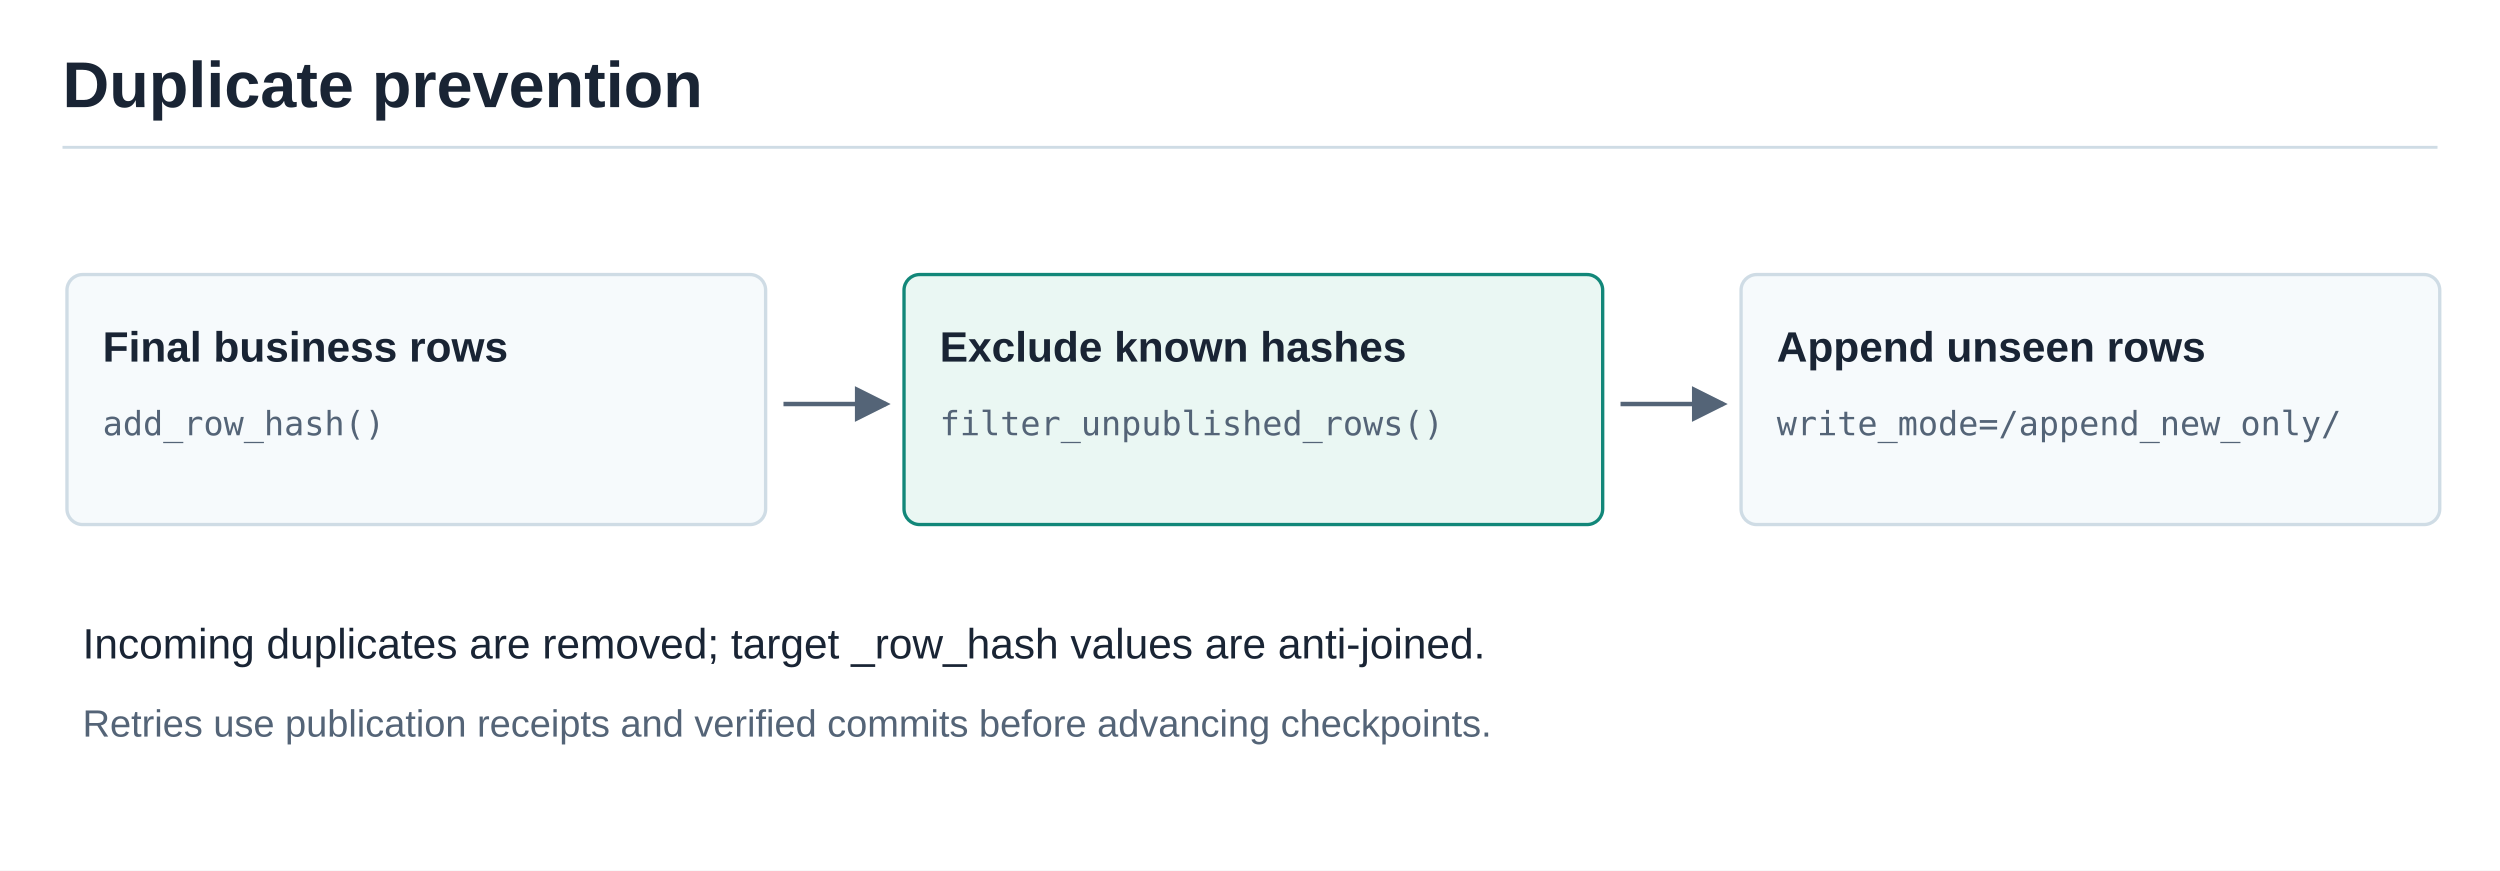
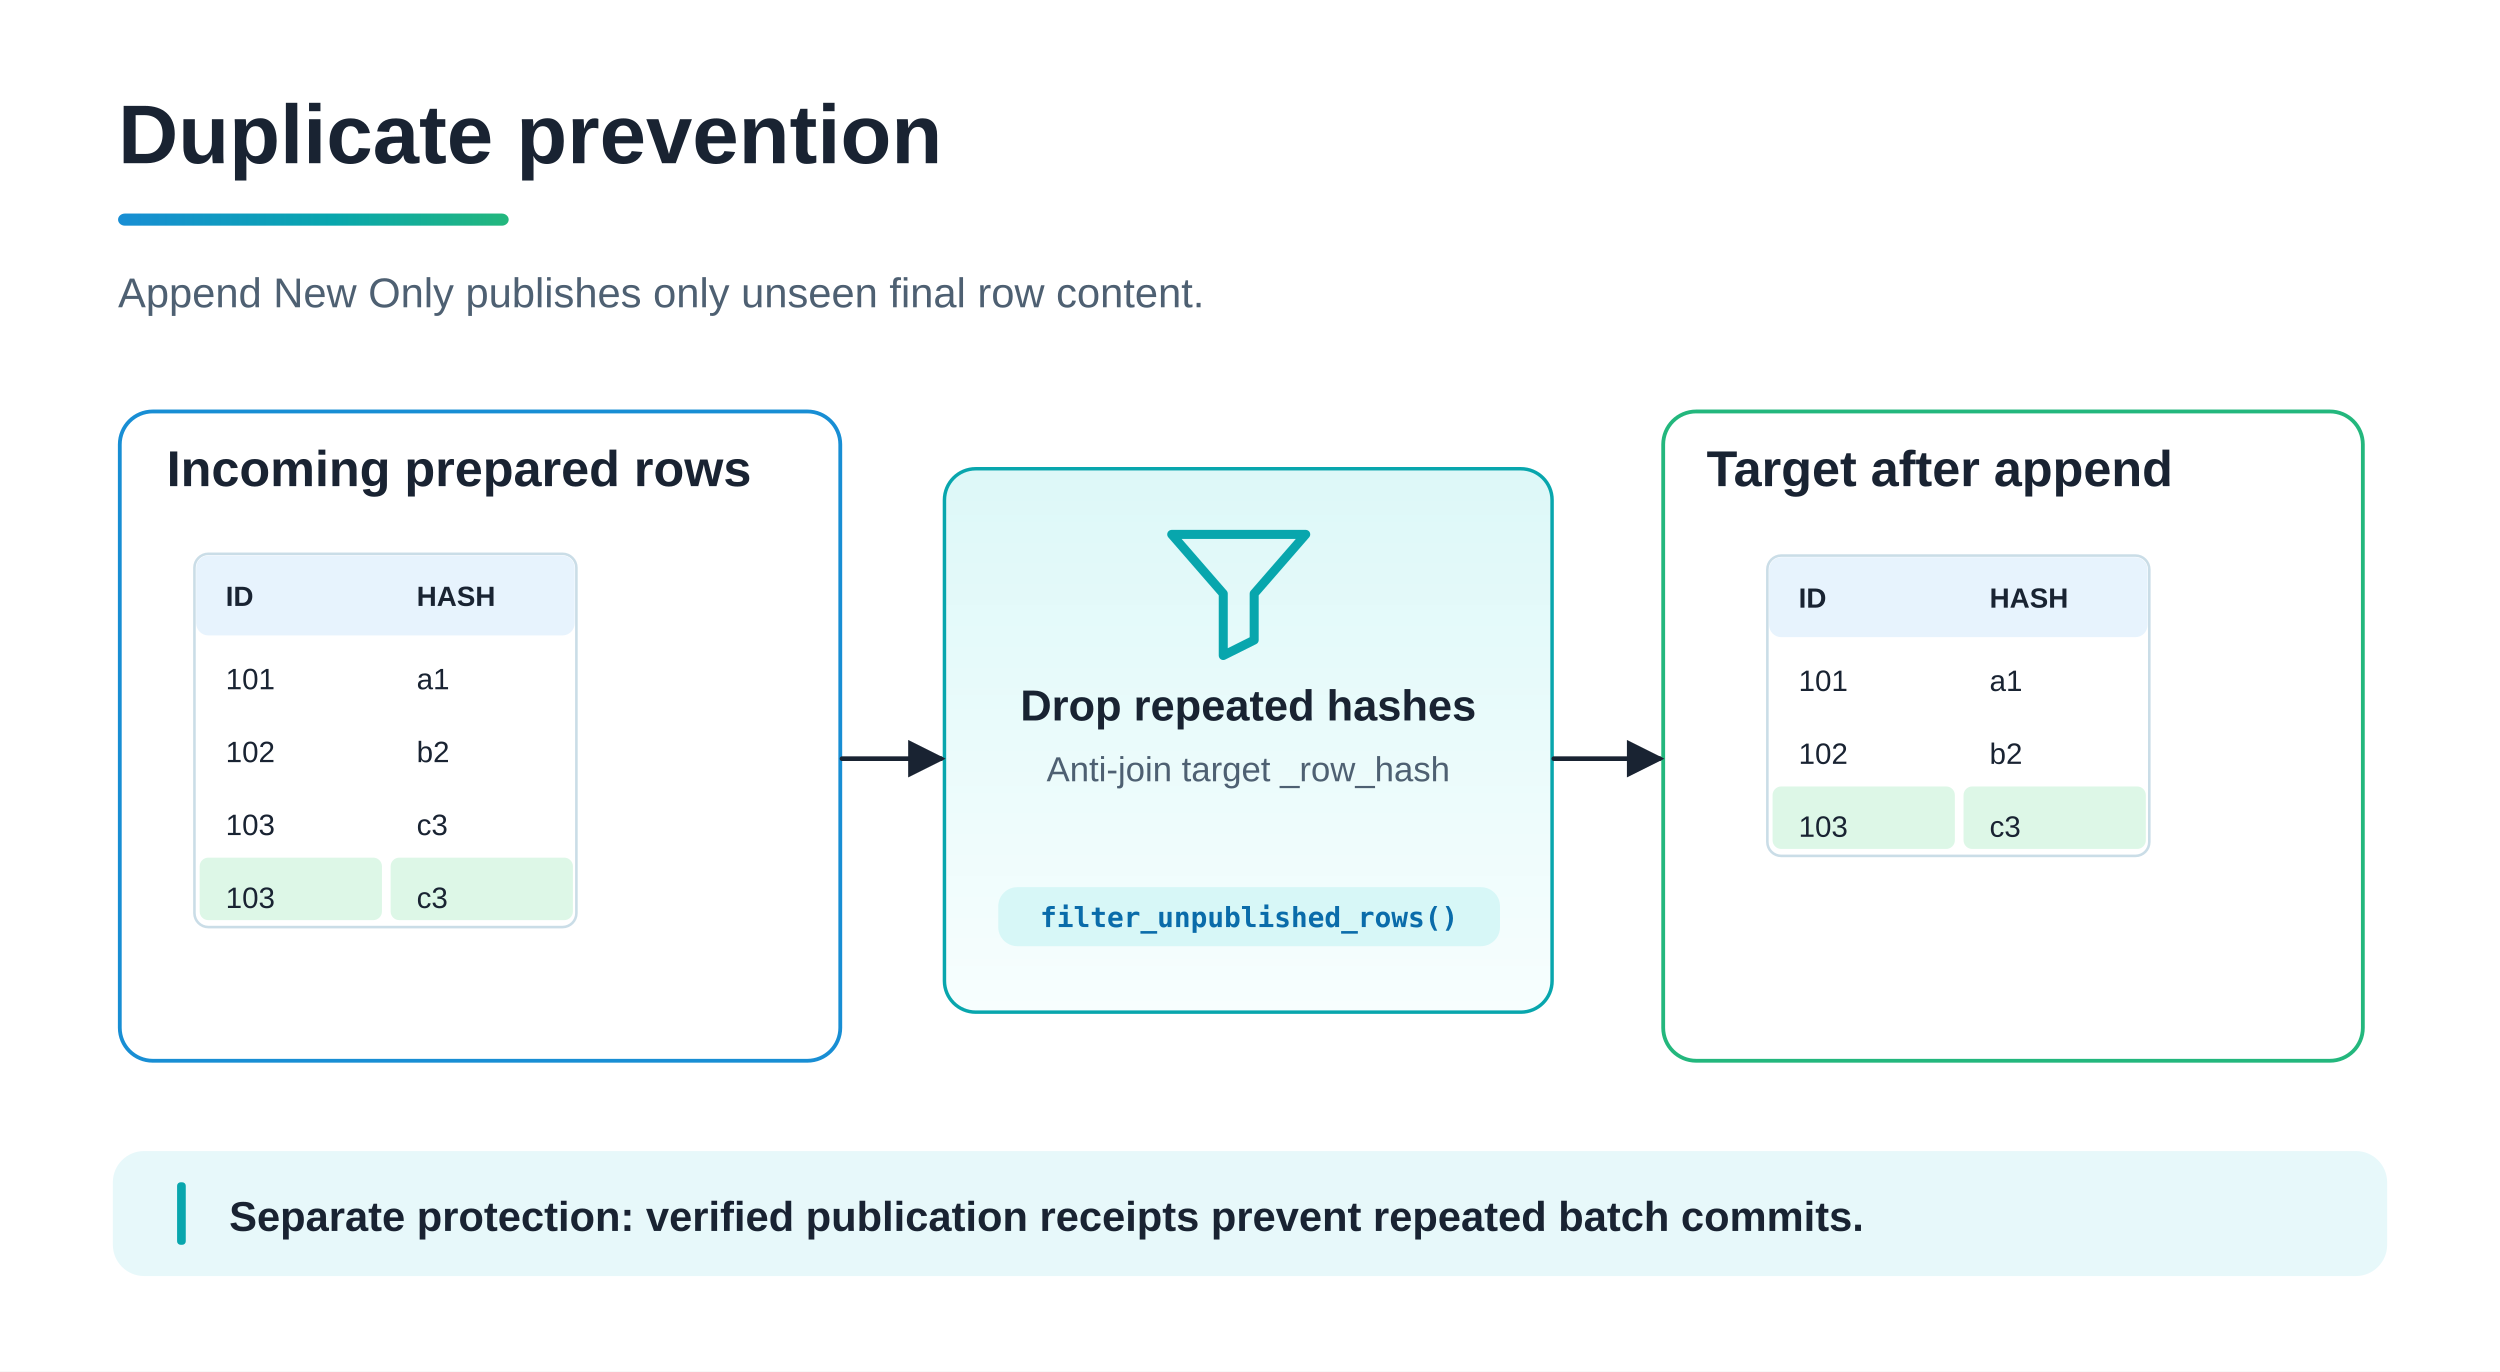
- <svg xmlns="http://www.w3.org/2000/svg" viewBox="0 0 1120 390" width="1120" height="390" role="img" aria-label="Duplicate prevention">
+ <svg xmlns="http://www.w3.org/2000/svg" width="1440" height="790" viewBox="0 0 1440 790" role="img" aria-label="Duplicate prevention">
  <defs>
-     <marker id="a" markerWidth="8" markerHeight="8" refX="7" refY="4" orient="auto">
-       <path d="M0 0L8 4L0 8Z" fill="#546477" />
+     <linearGradient id="accent">
+       <stop offset="0%" stop-color="#188ED4" />
+       <stop offset="55%" stop-color="#08A6AD" />
+       <stop offset="100%" stop-color="#23B77D" />
+     </linearGradient>
+     <linearGradient id="bl" x2="0" y2="1">
+       <stop offset="0%" stop-color="#DDF1FD" />
+       <stop offset="100%" stop-color="#F7FCFF" />
+     </linearGradient>
+     <linearGradient id="gr" x2="0" y2="1">
+       <stop offset="0%" stop-color="#DDF8E9" />
+       <stop offset="100%" stop-color="#F7FEFA" />
+     </linearGradient>
+     <linearGradient id="aq" x2="0" y2="1">
+       <stop offset="0%" stop-color="#DDF8F8" />
+       <stop offset="100%" stop-color="#F7FEFE" />
+     </linearGradient>
+     <marker id="ar" markerWidth="8" markerHeight="8" refX="7" refY="4" orient="auto">
+       <path d="M0 0L8 4L0 8Z" fill="#192332" />
    </marker>
  </defs>
-   <rect width="1120" height="390" fill="#fff" />
-   <text x="28" y="48" font-family="Arial,Helvetica,sans-serif" font-size="29" font-weight="700" fill="#192434">Duplicate prevention</text>
-   <path d="M28 66H1092" stroke="#CFDCE5" stroke-width="1.3" />
-   <rect x="30" y="123" width="313" height="112" rx="7" fill="#F6FAFC" stroke="#CFDCE5" stroke-width="1.5" />
-   <text x="46" y="162" font-family="Arial,Helvetica,sans-serif" font-size="19" font-weight="700" fill="#192434">Final business rows</text>
-   <text x="46" y="195" font-family="Consolas,Menlo,monospace" font-size="15" font-weight="400" fill="#546477">add_row_hash()</text>
-   <rect x="405" y="123" width="313" height="112" rx="7" fill="#EAF7F3" stroke="#128779" stroke-width="1.5" />
-   <text x="421" y="162" font-family="Arial,Helvetica,sans-serif" font-size="19" font-weight="700" fill="#192434">Exclude known hashes</text>
-   <text x="421" y="195" font-family="Consolas,Menlo,monospace" font-size="15" font-weight="400" fill="#546477">filter_unpublished_rows()</text>
-   <rect x="780" y="123" width="313" height="112" rx="7" fill="#F6FAFC" stroke="#CFDCE5" stroke-width="1.5" />
-   <text x="796" y="162" font-family="Arial,Helvetica,sans-serif" font-size="19" font-weight="700" fill="#192434">Append unseen rows</text>
-   <text x="796" y="195" font-family="Consolas,Menlo,monospace" font-size="15" font-weight="400" fill="#546477">write_mode=/append_new_only/</text>
-   <path d="M351 181H397" stroke="#546477" stroke-width="2" fill="none" marker-end="url(#a)" />
-   <path d="M726 181H772" stroke="#546477" stroke-width="2" fill="none" marker-end="url(#a)" />
-   <text x="37" y="295" font-family="Arial,Helvetica,sans-serif" font-size="19" font-weight="400" fill="#192434">Incoming duplicates are removed; target _row_hash values are anti-joined.</text>
-   <text x="37" y="330" font-family="Arial,Helvetica,sans-serif" font-size="17" font-weight="400" fill="#546477">Retries use publication receipts and verified commits before advancing checkpoints.</text>
+   <rect width="1440" height="790" fill="#fff" />
+   <text x="68" y="94" fill="#192332" font-family="Arial,Helvetica,sans-serif" font-size="48" font-weight="700" text-anchor="start">Duplicate prevention</text>
+   <rect x="68" y="123" width="225" height="7" rx="4" fill="url(#accent)" />
+   <text x="68" y="177" fill="#4E6072" font-family="Arial,Helvetica,sans-serif" font-size="24" font-weight="400" text-anchor="start">Append New Only publishes only unseen final row content.</text>
+   <rect x="69" y="237" width="415" height="374" rx="19" fill="#fff" stroke="#188ED4" stroke-width="2.2" />
+   <text x="96" y="280" fill="#192332" font-family="Arial,Helvetica,sans-serif" font-size="29" font-weight="700" text-anchor="start">Incoming prepared rows</text>
+   <rect x="112" y="319" width="220" height="215" rx="8" fill="#fff" stroke="#CADDE7" stroke-width="1.5" />
+   <rect x="113" y="320" width="218" height="46" rx="7" fill="#E7F3FD" />
+   <text x="130" y="349" fill="#192332" font-family="Arial,Helvetica,sans-serif" font-size="16" font-weight="700" text-anchor="start">ID</text>
+   <text x="240" y="349" fill="#192332" font-family="Arial,Helvetica,sans-serif" font-size="16" font-weight="700" text-anchor="start">HASH</text>
+   <text x="130" y="397" fill="#192332" font-family="Arial,Helvetica,sans-serif" font-size="17" font-weight="500" text-anchor="start">101</text>
+   <text x="240" y="397" fill="#192332" font-family="Arial,Helvetica,sans-serif" font-size="17" font-weight="500" text-anchor="start">a1</text>
+   <text x="130" y="439" fill="#192332" font-family="Arial,Helvetica,sans-serif" font-size="17" font-weight="500" text-anchor="start">102</text>
+   <text x="240" y="439" fill="#192332" font-family="Arial,Helvetica,sans-serif" font-size="17" font-weight="500" text-anchor="start">b2</text>
+   <text x="130" y="481" fill="#192332" font-family="Arial,Helvetica,sans-serif" font-size="17" font-weight="500" text-anchor="start">103</text>
+   <text x="240" y="481" fill="#192332" font-family="Arial,Helvetica,sans-serif" font-size="17" font-weight="500" text-anchor="start">c3</text>
+   <rect x="115" y="494" width="105" height="36" rx="5" fill="#DDF7E7" />
+   <text x="130" y="523" fill="#192332" font-family="Arial,Helvetica,sans-serif" font-size="17" font-weight="500" text-anchor="start">103</text>
+   <rect x="225" y="494" width="105" height="36" rx="5" fill="#DDF7E7" />
+   <text x="240" y="523" fill="#192332" font-family="Arial,Helvetica,sans-serif" font-size="17" font-weight="500" text-anchor="start">c3</text>
+   <rect x="544" y="270" width="350" height="313" rx="18" fill="url(#aq)" stroke="#08A6AD" stroke-width="2" />
+   <g transform="translate(666 290) scale(1.484375)" fill="none" stroke="#08A6AD" stroke-width="3.5" stroke-linejoin="round" stroke-linecap="round">
+     <path d="M6 12h52L38 35v18l-12 6V35z" />
+   </g>
+   <text x="719" y="415" fill="#192332" font-family="Arial,Helvetica,sans-serif" font-size="25" font-weight="700" text-anchor="middle">Drop repeated hashes</text>
+   <text x="719" y="450" fill="#4E6072" font-family="Arial,Helvetica,sans-serif" font-size="20" font-weight="400" text-anchor="middle">Anti-join target _row_hash</text>
+   <rect x="575" y="511" width="289" height="34" rx="11" fill="#D7F7F7" stroke="none" stroke-width="0" />
+   <text x="719.5" y="534" fill="#0A6CAA" font-family="Consolas,Menlo,monospace" font-size="16" font-weight="600" text-anchor="middle">filter_unpublished_rows()</text>
+   <rect x="958" y="237" width="403" height="374" rx="19" fill="#fff" stroke="#23B77D" stroke-width="2.2" />
+   <text x="983" y="280" fill="#192332" font-family="Arial,Helvetica,sans-serif" font-size="29" font-weight="700" text-anchor="start">Target after append</text>
+   <rect x="1018" y="320" width="220" height="173" rx="8" fill="#fff" stroke="#CADDE7" stroke-width="1.5" />
+   <rect x="1019" y="321" width="218" height="46" rx="7" fill="#E7F3FD" />
+   <text x="1036" y="350" fill="#192332" font-family="Arial,Helvetica,sans-serif" font-size="16" font-weight="700" text-anchor="start">ID</text>
+   <text x="1146" y="350" fill="#192332" font-family="Arial,Helvetica,sans-serif" font-size="16" font-weight="700" text-anchor="start">HASH</text>
+   <text x="1036" y="398" fill="#192332" font-family="Arial,Helvetica,sans-serif" font-size="17" font-weight="500" text-anchor="start">101</text>
+   <text x="1146" y="398" fill="#192332" font-family="Arial,Helvetica,sans-serif" font-size="17" font-weight="500" text-anchor="start">a1</text>
+   <text x="1036" y="440" fill="#192332" font-family="Arial,Helvetica,sans-serif" font-size="17" font-weight="500" text-anchor="start">102</text>
+   <text x="1146" y="440" fill="#192332" font-family="Arial,Helvetica,sans-serif" font-size="17" font-weight="500" text-anchor="start">b2</text>
+   <rect x="1021" y="453" width="105" height="36" rx="5" fill="#DDF7E7" />
+   <text x="1036" y="482" fill="#192332" font-family="Arial,Helvetica,sans-serif" font-size="17" font-weight="500" text-anchor="start">103</text>
+   <rect x="1131" y="453" width="105" height="36" rx="5" fill="#DDF7E7" />
+   <text x="1146" y="482" fill="#192332" font-family="Arial,Helvetica,sans-serif" font-size="17" font-weight="500" text-anchor="start">c3</text>
+   <path d="M485 437 H542" fill="none" stroke="#192332" stroke-width="2.7" stroke-linecap="round" marker-end="url(#ar)" />
+   <path d="M895 437 H956" fill="none" stroke="#192332" stroke-width="2.7" stroke-linecap="round" marker-end="url(#ar)" />
+   <rect x="65" y="663" width="1310" height="72" rx="18" fill="#E7F8FA" stroke="none" stroke-width="0" />
+   <rect x="102" y="681" width="5" height="36" rx="2" fill="#08A6AD" />
+   <text x="132" y="709" fill="#192332" font-family="Arial,Helvetica,sans-serif" font-size="24" font-weight="600" text-anchor="start">Separate protection: verified publication receipts prevent repeated batch commits.</text>
</svg>
